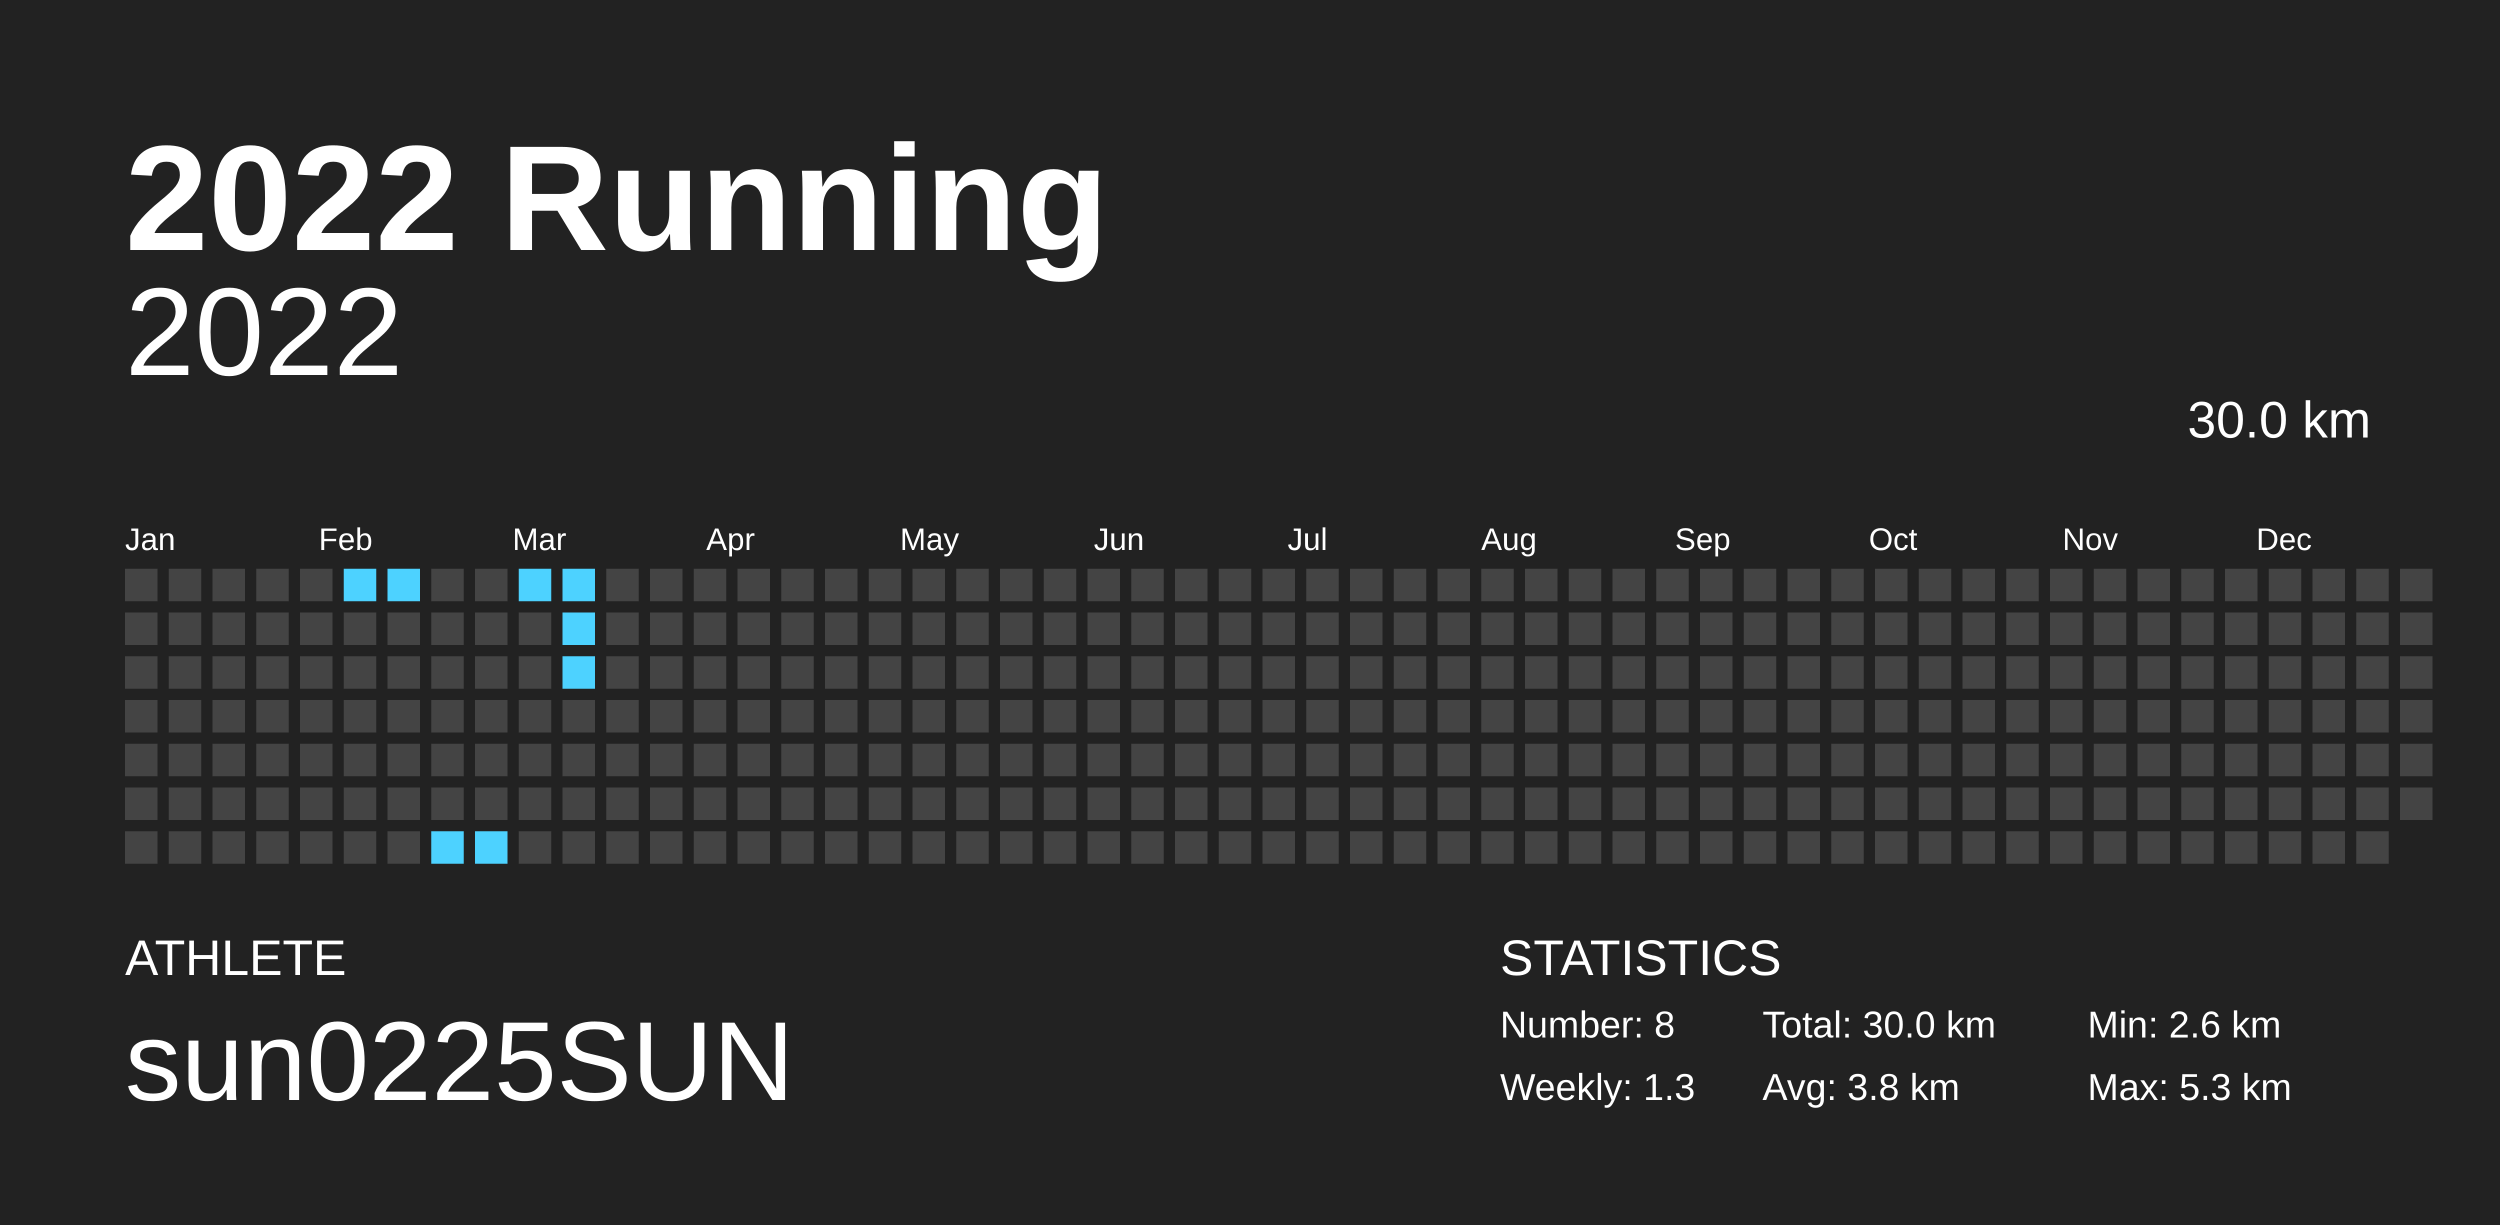
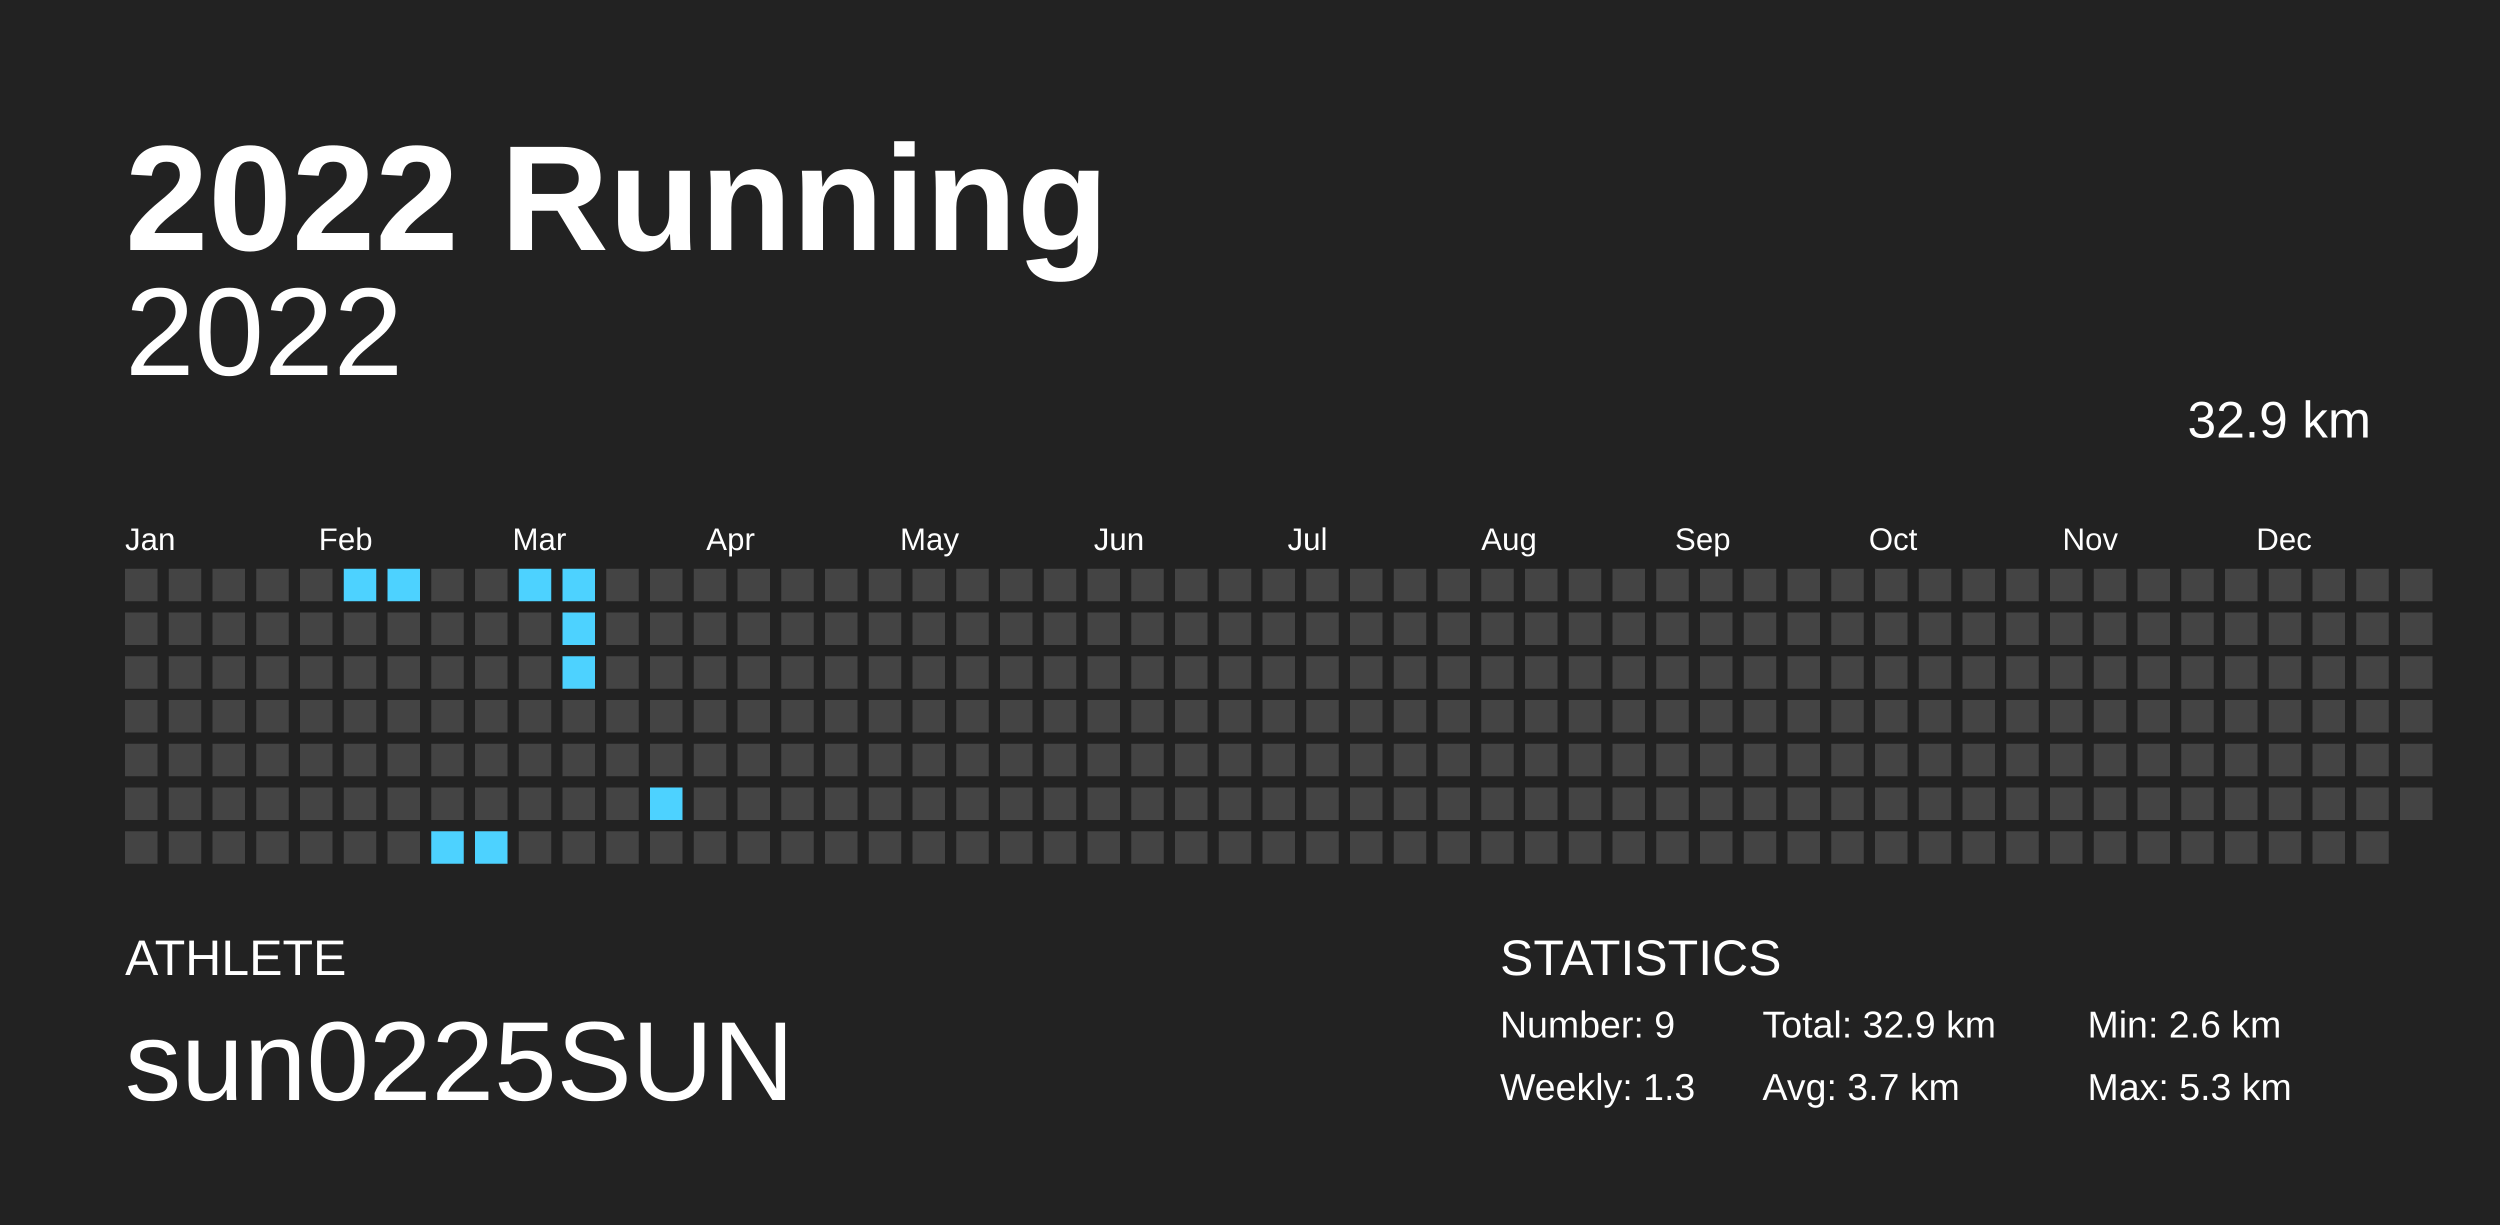
<svg xmlns="http://www.w3.org/2000/svg" baseProfile="full" height="98mm" version="1.1" viewBox="0,0,200,98" width="200mm">
  <defs />
  <rect fill="#222222" height="98" width="200" x="0" y="0" />
  <text fill="#FFFFFF" style="font-size:12px; font-family:Arial; font-weight:bold;" x="10" y="20">2022 Running</text>
  <text fill="#FFFFFF" style="font-size:4px; font-family:Arial" x="10" y="78">ATHLETE</text>
  <text fill="#FFFFFF" style="font-size:9px; font-family:Arial" x="10" y="88">sun0225SUN</text>
  <text fill="#FFFFFF" style="font-size:4px; font-family:Arial" x="120" y="78">STATISTICS</text>
-   <text fill="#FFFFFF" style="font-size:3px; font-family:Arial" x="120" y="83">Number: 8</text>
+   <text fill="#FFFFFF" style="font-size:3px; font-family:Arial" x="120" y="83">Number: 9</text>
  <text fill="#FFFFFF" style="font-size:3px; font-family:Arial" x="120" y="88">Weekly: 1.3</text>
-   <text fill="#FFFFFF" style="font-size:3px; font-family:Arial" x="141" y="83">Total: 30.0 km</text>
-   <text fill="#FFFFFF" style="font-size:3px; font-family:Arial" x="141" y="88">Avg: 3.8 km</text>
+   <text fill="#FFFFFF" style="font-size:3px; font-family:Arial" x="141" y="83">Total: 32.9 km</text>
+   <text fill="#FFFFFF" style="font-size:3px; font-family:Arial" x="141" y="88">Avg: 3.7 km</text>
  <text fill="#FFFFFF" style="font-size:3px; font-family:Arial" x="167" y="83">Min: 2.6 km</text>
  <text fill="#FFFFFF" style="font-size:3px; font-family:Arial" x="167" y="88">Max: 5.3 km</text>
  <text alignment-baseline="hanging" fill="#FFFFFF" style="font-size:10.0px; font-family:Arial;" x="10" y="30">2022</text>
-   <text alignment-baseline="hanging" fill="#FFFFFF" style="font-size:4.125px; font-family:Arial;" x="175" y="35">30.0 km</text>
+   <text alignment-baseline="hanging" fill="#FFFFFF" style="font-size:4.125px; font-family:Arial;" x="175" y="35">32.9 km</text>
  <text fill="#FFFFFF" style="font-size:2.5px; font-family:Arial" x="10.0" y="44">Jan</text>
  <text fill="#FFFFFF" style="font-size:2.5px; font-family:Arial" x="25.5" y="44">Feb</text>
  <text fill="#FFFFFF" style="font-size:2.5px; font-family:Arial" x="41.0" y="44">Mar</text>
  <text fill="#FFFFFF" style="font-size:2.5px; font-family:Arial" x="56.5" y="44">Apr</text>
  <text fill="#FFFFFF" style="font-size:2.5px; font-family:Arial" x="72.0" y="44">May</text>
  <text fill="#FFFFFF" style="font-size:2.5px; font-family:Arial" x="87.5" y="44">Jun</text>
  <text fill="#FFFFFF" style="font-size:2.5px; font-family:Arial" x="103.0" y="44">Jul</text>
  <text fill="#FFFFFF" style="font-size:2.5px; font-family:Arial" x="118.5" y="44">Aug</text>
  <text fill="#FFFFFF" style="font-size:2.5px; font-family:Arial" x="134.0" y="44">Sep</text>
  <text fill="#FFFFFF" style="font-size:2.5px; font-family:Arial" x="149.5" y="44">Oct</text>
  <text fill="#FFFFFF" style="font-size:2.5px; font-family:Arial" x="165.0" y="44">Nov</text>
  <text fill="#FFFFFF" style="font-size:2.5px; font-family:Arial" x="180.5" y="44">Dec</text>
  <rect fill="#444444" height="2.6" width="2.6" x="10.0" y="45.5" />
  <rect fill="#444444" height="2.6" width="2.6" x="10.0" y="49.0" />
  <rect fill="#444444" height="2.6" width="2.6" x="10.0" y="52.5" />
  <rect fill="#444444" height="2.6" width="2.6" x="10.0" y="56.0" />
  <rect fill="#444444" height="2.6" width="2.6" x="10.0" y="59.5" />
  <rect fill="#444444" height="2.6" width="2.6" x="10.0" y="63.0" />
  <rect fill="#444444" height="2.6" width="2.6" x="10.0" y="66.5" />
  <rect fill="#444444" height="2.6" width="2.6" x="13.5" y="45.5" />
  <rect fill="#444444" height="2.6" width="2.6" x="13.5" y="49.0" />
  <rect fill="#444444" height="2.6" width="2.6" x="13.5" y="52.5" />
  <rect fill="#444444" height="2.6" width="2.6" x="13.5" y="56.0" />
  <rect fill="#444444" height="2.6" width="2.6" x="13.5" y="59.5" />
  <rect fill="#444444" height="2.6" width="2.6" x="13.5" y="63.0" />
  <rect fill="#444444" height="2.6" width="2.6" x="13.5" y="66.5" />
  <rect fill="#444444" height="2.6" width="2.6" x="17.0" y="45.5" />
  <rect fill="#444444" height="2.6" width="2.6" x="17.0" y="49.0" />
  <rect fill="#444444" height="2.6" width="2.6" x="17.0" y="52.5" />
  <rect fill="#444444" height="2.6" width="2.6" x="17.0" y="56.0" />
  <rect fill="#444444" height="2.6" width="2.6" x="17.0" y="59.5" />
  <rect fill="#444444" height="2.6" width="2.6" x="17.0" y="63.0" />
  <rect fill="#444444" height="2.6" width="2.6" x="17.0" y="66.5" />
  <rect fill="#444444" height="2.6" width="2.6" x="20.5" y="45.5" />
  <rect fill="#444444" height="2.6" width="2.6" x="20.5" y="49.0" />
  <rect fill="#444444" height="2.6" width="2.6" x="20.5" y="52.5" />
  <rect fill="#444444" height="2.6" width="2.6" x="20.5" y="56.0" />
  <rect fill="#444444" height="2.6" width="2.6" x="20.5" y="59.5" />
  <rect fill="#444444" height="2.6" width="2.6" x="20.5" y="63.0" />
  <rect fill="#444444" height="2.6" width="2.6" x="20.5" y="66.5" />
  <rect fill="#444444" height="2.6" width="2.6" x="24.0" y="45.5" />
  <rect fill="#444444" height="2.6" width="2.6" x="24.0" y="49.0" />
  <rect fill="#444444" height="2.6" width="2.6" x="24.0" y="52.5" />
  <rect fill="#444444" height="2.6" width="2.6" x="24.0" y="56.0" />
  <rect fill="#444444" height="2.6" width="2.6" x="24.0" y="59.5" />
  <rect fill="#444444" height="2.6" width="2.6" x="24.0" y="63.0" />
  <rect fill="#444444" height="2.6" width="2.6" x="24.0" y="66.5" />
  <rect fill="#4dd2ff" height="2.6" width="2.6" x="27.5" y="45.5" />
  <rect fill="#444444" height="2.6" width="2.6" x="27.5" y="49.0" />
  <rect fill="#444444" height="2.6" width="2.6" x="27.5" y="52.5" />
  <rect fill="#444444" height="2.6" width="2.6" x="27.5" y="56.0" />
  <rect fill="#444444" height="2.6" width="2.6" x="27.5" y="59.5" />
  <rect fill="#444444" height="2.6" width="2.6" x="27.5" y="63.0" />
  <rect fill="#444444" height="2.6" width="2.6" x="27.5" y="66.5" />
  <rect fill="#4dd2ff" height="2.6" width="2.6" x="31.0" y="45.5" />
  <rect fill="#444444" height="2.6" width="2.6" x="31.0" y="49.0" />
  <rect fill="#444444" height="2.6" width="2.6" x="31.0" y="52.5" />
  <rect fill="#444444" height="2.6" width="2.6" x="31.0" y="56.0" />
  <rect fill="#444444" height="2.6" width="2.6" x="31.0" y="59.5" />
  <rect fill="#444444" height="2.6" width="2.6" x="31.0" y="63.0" />
  <rect fill="#444444" height="2.6" width="2.6" x="31.0" y="66.5" />
  <rect fill="#444444" height="2.6" width="2.6" x="34.5" y="45.5" />
  <rect fill="#444444" height="2.6" width="2.6" x="34.5" y="49.0" />
  <rect fill="#444444" height="2.6" width="2.6" x="34.5" y="52.5" />
  <rect fill="#444444" height="2.6" width="2.6" x="34.5" y="56.0" />
  <rect fill="#444444" height="2.6" width="2.6" x="34.5" y="59.5" />
  <rect fill="#444444" height="2.6" width="2.6" x="34.5" y="63.0" />
  <rect fill="#4dd2ff" height="2.6" width="2.6" x="34.5" y="66.5" />
  <rect fill="#444444" height="2.6" width="2.6" x="38.0" y="45.5" />
  <rect fill="#444444" height="2.6" width="2.6" x="38.0" y="49.0" />
  <rect fill="#444444" height="2.6" width="2.6" x="38.0" y="52.5" />
  <rect fill="#444444" height="2.6" width="2.6" x="38.0" y="56.0" />
  <rect fill="#444444" height="2.6" width="2.6" x="38.0" y="59.5" />
  <rect fill="#444444" height="2.6" width="2.6" x="38.0" y="63.0" />
  <rect fill="#4dd2ff" height="2.6" width="2.6" x="38.0" y="66.5" />
  <rect fill="#4dd2ff" height="2.6" width="2.6" x="41.5" y="45.5" />
  <rect fill="#444444" height="2.6" width="2.6" x="41.5" y="49.0" />
  <rect fill="#444444" height="2.6" width="2.6" x="41.5" y="52.5" />
  <rect fill="#444444" height="2.6" width="2.6" x="41.5" y="56.0" />
  <rect fill="#444444" height="2.6" width="2.6" x="41.5" y="59.5" />
  <rect fill="#444444" height="2.6" width="2.6" x="41.5" y="63.0" />
  <rect fill="#444444" height="2.6" width="2.6" x="41.5" y="66.5" />
  <rect fill="#4dd2ff" height="2.6" width="2.6" x="45.0" y="45.5" />
  <rect fill="#4dd2ff" height="2.6" width="2.6" x="45.0" y="49.0" />
  <rect fill="#4dd2ff" height="2.6" width="2.6" x="45.0" y="52.5" />
  <rect fill="#444444" height="2.6" width="2.6" x="45.0" y="56.0" />
  <rect fill="#444444" height="2.6" width="2.6" x="45.0" y="59.5" />
  <rect fill="#444444" height="2.6" width="2.6" x="45.0" y="63.0" />
  <rect fill="#444444" height="2.6" width="2.6" x="45.0" y="66.5" />
  <rect fill="#444444" height="2.6" width="2.6" x="48.5" y="45.5" />
  <rect fill="#444444" height="2.6" width="2.6" x="48.5" y="49.0" />
  <rect fill="#444444" height="2.6" width="2.6" x="48.5" y="52.5" />
  <rect fill="#444444" height="2.6" width="2.6" x="48.5" y="56.0" />
  <rect fill="#444444" height="2.6" width="2.6" x="48.5" y="59.5" />
  <rect fill="#444444" height="2.6" width="2.6" x="48.5" y="63.0" />
  <rect fill="#444444" height="2.6" width="2.6" x="48.5" y="66.5" />
  <rect fill="#444444" height="2.6" width="2.6" x="52.0" y="45.5" />
  <rect fill="#444444" height="2.6" width="2.6" x="52.0" y="49.0" />
  <rect fill="#444444" height="2.6" width="2.6" x="52.0" y="52.5" />
  <rect fill="#444444" height="2.6" width="2.6" x="52.0" y="56.0" />
  <rect fill="#444444" height="2.6" width="2.6" x="52.0" y="59.5" />
-   <rect fill="#444444" height="2.6" width="2.6" x="52.0" y="63.0" />
+   <rect fill="#4dd2ff" height="2.6" width="2.6" x="52.0" y="63.0" />
  <rect fill="#444444" height="2.6" width="2.6" x="52.0" y="66.5" />
  <rect fill="#444444" height="2.6" width="2.6" x="55.5" y="45.5" />
  <rect fill="#444444" height="2.6" width="2.6" x="55.5" y="49.0" />
  <rect fill="#444444" height="2.6" width="2.6" x="55.5" y="52.5" />
  <rect fill="#444444" height="2.6" width="2.6" x="55.5" y="56.0" />
  <rect fill="#444444" height="2.6" width="2.6" x="55.5" y="59.5" />
  <rect fill="#444444" height="2.6" width="2.6" x="55.5" y="63.0" />
  <rect fill="#444444" height="2.6" width="2.6" x="55.5" y="66.5" />
  <rect fill="#444444" height="2.6" width="2.6" x="59.0" y="45.5" />
  <rect fill="#444444" height="2.6" width="2.6" x="59.0" y="49.0" />
  <rect fill="#444444" height="2.6" width="2.6" x="59.0" y="52.5" />
  <rect fill="#444444" height="2.6" width="2.6" x="59.0" y="56.0" />
  <rect fill="#444444" height="2.6" width="2.6" x="59.0" y="59.5" />
  <rect fill="#444444" height="2.6" width="2.6" x="59.0" y="63.0" />
  <rect fill="#444444" height="2.6" width="2.6" x="59.0" y="66.5" />
  <rect fill="#444444" height="2.6" width="2.6" x="62.5" y="45.5" />
  <rect fill="#444444" height="2.6" width="2.6" x="62.5" y="49.0" />
  <rect fill="#444444" height="2.6" width="2.6" x="62.5" y="52.5" />
  <rect fill="#444444" height="2.6" width="2.6" x="62.5" y="56.0" />
  <rect fill="#444444" height="2.6" width="2.6" x="62.5" y="59.5" />
  <rect fill="#444444" height="2.6" width="2.6" x="62.5" y="63.0" />
  <rect fill="#444444" height="2.6" width="2.6" x="62.5" y="66.5" />
  <rect fill="#444444" height="2.6" width="2.6" x="66.0" y="45.5" />
  <rect fill="#444444" height="2.6" width="2.6" x="66.0" y="49.0" />
  <rect fill="#444444" height="2.6" width="2.6" x="66.0" y="52.5" />
  <rect fill="#444444" height="2.6" width="2.6" x="66.0" y="56.0" />
  <rect fill="#444444" height="2.6" width="2.6" x="66.0" y="59.5" />
  <rect fill="#444444" height="2.6" width="2.6" x="66.0" y="63.0" />
  <rect fill="#444444" height="2.6" width="2.6" x="66.0" y="66.5" />
  <rect fill="#444444" height="2.6" width="2.6" x="69.5" y="45.5" />
  <rect fill="#444444" height="2.6" width="2.6" x="69.5" y="49.0" />
  <rect fill="#444444" height="2.6" width="2.6" x="69.5" y="52.5" />
  <rect fill="#444444" height="2.6" width="2.6" x="69.5" y="56.0" />
  <rect fill="#444444" height="2.6" width="2.6" x="69.5" y="59.5" />
  <rect fill="#444444" height="2.6" width="2.6" x="69.5" y="63.0" />
  <rect fill="#444444" height="2.6" width="2.6" x="69.5" y="66.5" />
  <rect fill="#444444" height="2.6" width="2.6" x="73.0" y="45.5" />
  <rect fill="#444444" height="2.6" width="2.6" x="73.0" y="49.0" />
  <rect fill="#444444" height="2.6" width="2.6" x="73.0" y="52.5" />
  <rect fill="#444444" height="2.6" width="2.6" x="73.0" y="56.0" />
  <rect fill="#444444" height="2.6" width="2.6" x="73.0" y="59.5" />
  <rect fill="#444444" height="2.6" width="2.6" x="73.0" y="63.0" />
  <rect fill="#444444" height="2.6" width="2.6" x="73.0" y="66.5" />
  <rect fill="#444444" height="2.6" width="2.6" x="76.5" y="45.5" />
  <rect fill="#444444" height="2.6" width="2.6" x="76.5" y="49.0" />
  <rect fill="#444444" height="2.6" width="2.6" x="76.5" y="52.5" />
  <rect fill="#444444" height="2.6" width="2.6" x="76.5" y="56.0" />
  <rect fill="#444444" height="2.6" width="2.6" x="76.5" y="59.5" />
  <rect fill="#444444" height="2.6" width="2.6" x="76.5" y="63.0" />
  <rect fill="#444444" height="2.6" width="2.6" x="76.5" y="66.5" />
  <rect fill="#444444" height="2.6" width="2.6" x="80.0" y="45.5" />
  <rect fill="#444444" height="2.6" width="2.6" x="80.0" y="49.0" />
  <rect fill="#444444" height="2.6" width="2.6" x="80.0" y="52.5" />
  <rect fill="#444444" height="2.6" width="2.6" x="80.0" y="56.0" />
  <rect fill="#444444" height="2.6" width="2.6" x="80.0" y="59.5" />
  <rect fill="#444444" height="2.6" width="2.6" x="80.0" y="63.0" />
  <rect fill="#444444" height="2.6" width="2.6" x="80.0" y="66.5" />
  <rect fill="#444444" height="2.6" width="2.6" x="83.5" y="45.5" />
  <rect fill="#444444" height="2.6" width="2.6" x="83.5" y="49.0" />
  <rect fill="#444444" height="2.6" width="2.6" x="83.5" y="52.5" />
  <rect fill="#444444" height="2.6" width="2.6" x="83.5" y="56.0" />
  <rect fill="#444444" height="2.6" width="2.6" x="83.5" y="59.5" />
  <rect fill="#444444" height="2.6" width="2.6" x="83.5" y="63.0" />
  <rect fill="#444444" height="2.6" width="2.6" x="83.5" y="66.5" />
  <rect fill="#444444" height="2.6" width="2.6" x="87.0" y="45.5" />
  <rect fill="#444444" height="2.6" width="2.6" x="87.0" y="49.0" />
  <rect fill="#444444" height="2.6" width="2.6" x="87.0" y="52.5" />
  <rect fill="#444444" height="2.6" width="2.6" x="87.0" y="56.0" />
  <rect fill="#444444" height="2.6" width="2.6" x="87.0" y="59.5" />
  <rect fill="#444444" height="2.6" width="2.6" x="87.0" y="63.0" />
  <rect fill="#444444" height="2.6" width="2.6" x="87.0" y="66.5" />
  <rect fill="#444444" height="2.6" width="2.6" x="90.5" y="45.5" />
  <rect fill="#444444" height="2.6" width="2.6" x="90.5" y="49.0" />
  <rect fill="#444444" height="2.6" width="2.6" x="90.5" y="52.5" />
  <rect fill="#444444" height="2.6" width="2.6" x="90.5" y="56.0" />
  <rect fill="#444444" height="2.6" width="2.6" x="90.5" y="59.5" />
  <rect fill="#444444" height="2.6" width="2.6" x="90.5" y="63.0" />
  <rect fill="#444444" height="2.6" width="2.6" x="90.5" y="66.5" />
  <rect fill="#444444" height="2.6" width="2.6" x="94.0" y="45.5" />
  <rect fill="#444444" height="2.6" width="2.6" x="94.0" y="49.0" />
  <rect fill="#444444" height="2.6" width="2.6" x="94.0" y="52.5" />
  <rect fill="#444444" height="2.6" width="2.6" x="94.0" y="56.0" />
  <rect fill="#444444" height="2.6" width="2.6" x="94.0" y="59.5" />
  <rect fill="#444444" height="2.6" width="2.6" x="94.0" y="63.0" />
  <rect fill="#444444" height="2.6" width="2.6" x="94.0" y="66.5" />
  <rect fill="#444444" height="2.6" width="2.6" x="97.5" y="45.5" />
  <rect fill="#444444" height="2.6" width="2.6" x="97.5" y="49.0" />
  <rect fill="#444444" height="2.6" width="2.6" x="97.5" y="52.5" />
  <rect fill="#444444" height="2.6" width="2.6" x="97.5" y="56.0" />
  <rect fill="#444444" height="2.6" width="2.6" x="97.5" y="59.5" />
  <rect fill="#444444" height="2.6" width="2.6" x="97.5" y="63.0" />
  <rect fill="#444444" height="2.6" width="2.6" x="97.5" y="66.5" />
  <rect fill="#444444" height="2.6" width="2.6" x="101.0" y="45.5" />
  <rect fill="#444444" height="2.6" width="2.6" x="101.0" y="49.0" />
  <rect fill="#444444" height="2.6" width="2.6" x="101.0" y="52.5" />
  <rect fill="#444444" height="2.6" width="2.6" x="101.0" y="56.0" />
  <rect fill="#444444" height="2.6" width="2.6" x="101.0" y="59.5" />
  <rect fill="#444444" height="2.6" width="2.6" x="101.0" y="63.0" />
  <rect fill="#444444" height="2.6" width="2.6" x="101.0" y="66.5" />
  <rect fill="#444444" height="2.6" width="2.6" x="104.5" y="45.5" />
  <rect fill="#444444" height="2.6" width="2.6" x="104.5" y="49.0" />
  <rect fill="#444444" height="2.6" width="2.6" x="104.5" y="52.5" />
  <rect fill="#444444" height="2.6" width="2.6" x="104.5" y="56.0" />
  <rect fill="#444444" height="2.6" width="2.6" x="104.5" y="59.5" />
  <rect fill="#444444" height="2.6" width="2.6" x="104.5" y="63.0" />
  <rect fill="#444444" height="2.6" width="2.6" x="104.5" y="66.5" />
  <rect fill="#444444" height="2.6" width="2.6" x="108.0" y="45.5" />
  <rect fill="#444444" height="2.6" width="2.6" x="108.0" y="49.0" />
  <rect fill="#444444" height="2.6" width="2.6" x="108.0" y="52.5" />
  <rect fill="#444444" height="2.6" width="2.6" x="108.0" y="56.0" />
  <rect fill="#444444" height="2.6" width="2.6" x="108.0" y="59.5" />
  <rect fill="#444444" height="2.6" width="2.6" x="108.0" y="63.0" />
  <rect fill="#444444" height="2.6" width="2.6" x="108.0" y="66.5" />
  <rect fill="#444444" height="2.6" width="2.6" x="111.5" y="45.5" />
  <rect fill="#444444" height="2.6" width="2.6" x="111.5" y="49.0" />
  <rect fill="#444444" height="2.6" width="2.6" x="111.5" y="52.5" />
  <rect fill="#444444" height="2.6" width="2.6" x="111.5" y="56.0" />
  <rect fill="#444444" height="2.6" width="2.6" x="111.5" y="59.5" />
  <rect fill="#444444" height="2.6" width="2.6" x="111.5" y="63.0" />
  <rect fill="#444444" height="2.6" width="2.6" x="111.5" y="66.5" />
  <rect fill="#444444" height="2.6" width="2.6" x="115.0" y="45.5" />
  <rect fill="#444444" height="2.6" width="2.6" x="115.0" y="49.0" />
  <rect fill="#444444" height="2.6" width="2.6" x="115.0" y="52.5" />
  <rect fill="#444444" height="2.6" width="2.6" x="115.0" y="56.0" />
  <rect fill="#444444" height="2.6" width="2.6" x="115.0" y="59.5" />
  <rect fill="#444444" height="2.6" width="2.6" x="115.0" y="63.0" />
  <rect fill="#444444" height="2.6" width="2.6" x="115.0" y="66.5" />
  <rect fill="#444444" height="2.6" width="2.6" x="118.5" y="45.5" />
  <rect fill="#444444" height="2.6" width="2.6" x="118.5" y="49.0" />
  <rect fill="#444444" height="2.6" width="2.6" x="118.5" y="52.5" />
  <rect fill="#444444" height="2.6" width="2.6" x="118.5" y="56.0" />
  <rect fill="#444444" height="2.6" width="2.6" x="118.5" y="59.5" />
  <rect fill="#444444" height="2.6" width="2.6" x="118.5" y="63.0" />
  <rect fill="#444444" height="2.6" width="2.6" x="118.5" y="66.5" />
  <rect fill="#444444" height="2.6" width="2.6" x="122.0" y="45.5" />
  <rect fill="#444444" height="2.6" width="2.6" x="122.0" y="49.0" />
  <rect fill="#444444" height="2.6" width="2.6" x="122.0" y="52.5" />
  <rect fill="#444444" height="2.6" width="2.6" x="122.0" y="56.0" />
  <rect fill="#444444" height="2.6" width="2.6" x="122.0" y="59.5" />
  <rect fill="#444444" height="2.6" width="2.6" x="122.0" y="63.0" />
  <rect fill="#444444" height="2.6" width="2.6" x="122.0" y="66.5" />
  <rect fill="#444444" height="2.6" width="2.6" x="125.5" y="45.5" />
  <rect fill="#444444" height="2.6" width="2.6" x="125.5" y="49.0" />
  <rect fill="#444444" height="2.6" width="2.6" x="125.5" y="52.5" />
  <rect fill="#444444" height="2.6" width="2.6" x="125.5" y="56.0" />
  <rect fill="#444444" height="2.6" width="2.6" x="125.5" y="59.5" />
  <rect fill="#444444" height="2.6" width="2.6" x="125.5" y="63.0" />
  <rect fill="#444444" height="2.6" width="2.6" x="125.5" y="66.5" />
  <rect fill="#444444" height="2.6" width="2.6" x="129.0" y="45.5" />
  <rect fill="#444444" height="2.6" width="2.6" x="129.0" y="49.0" />
  <rect fill="#444444" height="2.6" width="2.6" x="129.0" y="52.5" />
  <rect fill="#444444" height="2.6" width="2.6" x="129.0" y="56.0" />
  <rect fill="#444444" height="2.6" width="2.6" x="129.0" y="59.5" />
  <rect fill="#444444" height="2.6" width="2.6" x="129.0" y="63.0" />
  <rect fill="#444444" height="2.6" width="2.6" x="129.0" y="66.5" />
  <rect fill="#444444" height="2.6" width="2.6" x="132.5" y="45.5" />
  <rect fill="#444444" height="2.6" width="2.6" x="132.5" y="49.0" />
  <rect fill="#444444" height="2.6" width="2.6" x="132.5" y="52.5" />
  <rect fill="#444444" height="2.6" width="2.6" x="132.5" y="56.0" />
  <rect fill="#444444" height="2.6" width="2.6" x="132.5" y="59.5" />
  <rect fill="#444444" height="2.6" width="2.6" x="132.5" y="63.0" />
  <rect fill="#444444" height="2.6" width="2.6" x="132.5" y="66.5" />
  <rect fill="#444444" height="2.6" width="2.6" x="136.0" y="45.5" />
  <rect fill="#444444" height="2.6" width="2.6" x="136.0" y="49.0" />
  <rect fill="#444444" height="2.6" width="2.6" x="136.0" y="52.5" />
  <rect fill="#444444" height="2.6" width="2.6" x="136.0" y="56.0" />
  <rect fill="#444444" height="2.6" width="2.6" x="136.0" y="59.5" />
  <rect fill="#444444" height="2.6" width="2.6" x="136.0" y="63.0" />
  <rect fill="#444444" height="2.6" width="2.6" x="136.0" y="66.5" />
  <rect fill="#444444" height="2.6" width="2.6" x="139.5" y="45.5" />
  <rect fill="#444444" height="2.6" width="2.6" x="139.5" y="49.0" />
  <rect fill="#444444" height="2.6" width="2.6" x="139.5" y="52.5" />
  <rect fill="#444444" height="2.6" width="2.6" x="139.5" y="56.0" />
  <rect fill="#444444" height="2.6" width="2.6" x="139.5" y="59.5" />
  <rect fill="#444444" height="2.6" width="2.6" x="139.5" y="63.0" />
  <rect fill="#444444" height="2.6" width="2.6" x="139.5" y="66.5" />
  <rect fill="#444444" height="2.6" width="2.6" x="143.0" y="45.5" />
  <rect fill="#444444" height="2.6" width="2.6" x="143.0" y="49.0" />
  <rect fill="#444444" height="2.6" width="2.6" x="143.0" y="52.5" />
  <rect fill="#444444" height="2.6" width="2.6" x="143.0" y="56.0" />
  <rect fill="#444444" height="2.6" width="2.6" x="143.0" y="59.5" />
  <rect fill="#444444" height="2.6" width="2.6" x="143.0" y="63.0" />
  <rect fill="#444444" height="2.6" width="2.6" x="143.0" y="66.5" />
  <rect fill="#444444" height="2.6" width="2.6" x="146.5" y="45.5" />
  <rect fill="#444444" height="2.6" width="2.6" x="146.5" y="49.0" />
  <rect fill="#444444" height="2.6" width="2.6" x="146.5" y="52.5" />
  <rect fill="#444444" height="2.6" width="2.6" x="146.5" y="56.0" />
  <rect fill="#444444" height="2.6" width="2.6" x="146.5" y="59.5" />
  <rect fill="#444444" height="2.6" width="2.6" x="146.5" y="63.0" />
  <rect fill="#444444" height="2.6" width="2.6" x="146.5" y="66.5" />
  <rect fill="#444444" height="2.6" width="2.6" x="150.0" y="45.5" />
  <rect fill="#444444" height="2.6" width="2.6" x="150.0" y="49.0" />
  <rect fill="#444444" height="2.6" width="2.6" x="150.0" y="52.5" />
  <rect fill="#444444" height="2.6" width="2.6" x="150.0" y="56.0" />
  <rect fill="#444444" height="2.6" width="2.6" x="150.0" y="59.5" />
  <rect fill="#444444" height="2.6" width="2.6" x="150.0" y="63.0" />
  <rect fill="#444444" height="2.6" width="2.6" x="150.0" y="66.5" />
  <rect fill="#444444" height="2.6" width="2.6" x="153.5" y="45.5" />
  <rect fill="#444444" height="2.6" width="2.6" x="153.5" y="49.0" />
  <rect fill="#444444" height="2.6" width="2.6" x="153.5" y="52.5" />
  <rect fill="#444444" height="2.6" width="2.6" x="153.5" y="56.0" />
  <rect fill="#444444" height="2.6" width="2.6" x="153.5" y="59.5" />
  <rect fill="#444444" height="2.6" width="2.6" x="153.5" y="63.0" />
  <rect fill="#444444" height="2.6" width="2.6" x="153.5" y="66.5" />
  <rect fill="#444444" height="2.6" width="2.6" x="157.0" y="45.5" />
  <rect fill="#444444" height="2.6" width="2.6" x="157.0" y="49.0" />
  <rect fill="#444444" height="2.6" width="2.6" x="157.0" y="52.5" />
  <rect fill="#444444" height="2.6" width="2.6" x="157.0" y="56.0" />
  <rect fill="#444444" height="2.6" width="2.6" x="157.0" y="59.5" />
  <rect fill="#444444" height="2.6" width="2.6" x="157.0" y="63.0" />
  <rect fill="#444444" height="2.6" width="2.6" x="157.0" y="66.5" />
  <rect fill="#444444" height="2.6" width="2.6" x="160.5" y="45.5" />
  <rect fill="#444444" height="2.6" width="2.6" x="160.5" y="49.0" />
  <rect fill="#444444" height="2.6" width="2.6" x="160.5" y="52.5" />
  <rect fill="#444444" height="2.6" width="2.6" x="160.5" y="56.0" />
  <rect fill="#444444" height="2.6" width="2.6" x="160.5" y="59.5" />
  <rect fill="#444444" height="2.6" width="2.6" x="160.5" y="63.0" />
  <rect fill="#444444" height="2.6" width="2.6" x="160.5" y="66.5" />
  <rect fill="#444444" height="2.6" width="2.6" x="164.0" y="45.5" />
  <rect fill="#444444" height="2.6" width="2.6" x="164.0" y="49.0" />
  <rect fill="#444444" height="2.6" width="2.6" x="164.0" y="52.5" />
  <rect fill="#444444" height="2.6" width="2.6" x="164.0" y="56.0" />
  <rect fill="#444444" height="2.6" width="2.6" x="164.0" y="59.5" />
  <rect fill="#444444" height="2.6" width="2.6" x="164.0" y="63.0" />
  <rect fill="#444444" height="2.6" width="2.6" x="164.0" y="66.5" />
  <rect fill="#444444" height="2.6" width="2.6" x="167.5" y="45.5" />
  <rect fill="#444444" height="2.6" width="2.6" x="167.5" y="49.0" />
  <rect fill="#444444" height="2.6" width="2.6" x="167.5" y="52.5" />
  <rect fill="#444444" height="2.6" width="2.6" x="167.5" y="56.0" />
  <rect fill="#444444" height="2.6" width="2.6" x="167.5" y="59.5" />
  <rect fill="#444444" height="2.6" width="2.6" x="167.5" y="63.0" />
  <rect fill="#444444" height="2.6" width="2.6" x="167.5" y="66.5" />
  <rect fill="#444444" height="2.6" width="2.6" x="171.0" y="45.5" />
  <rect fill="#444444" height="2.6" width="2.6" x="171.0" y="49.0" />
  <rect fill="#444444" height="2.6" width="2.6" x="171.0" y="52.5" />
  <rect fill="#444444" height="2.6" width="2.6" x="171.0" y="56.0" />
  <rect fill="#444444" height="2.6" width="2.6" x="171.0" y="59.5" />
  <rect fill="#444444" height="2.6" width="2.6" x="171.0" y="63.0" />
  <rect fill="#444444" height="2.6" width="2.6" x="171.0" y="66.5" />
  <rect fill="#444444" height="2.6" width="2.6" x="174.5" y="45.5" />
  <rect fill="#444444" height="2.6" width="2.6" x="174.5" y="49.0" />
  <rect fill="#444444" height="2.6" width="2.6" x="174.5" y="52.5" />
  <rect fill="#444444" height="2.6" width="2.6" x="174.5" y="56.0" />
  <rect fill="#444444" height="2.6" width="2.6" x="174.5" y="59.5" />
  <rect fill="#444444" height="2.6" width="2.6" x="174.5" y="63.0" />
  <rect fill="#444444" height="2.6" width="2.6" x="174.5" y="66.5" />
  <rect fill="#444444" height="2.6" width="2.6" x="178.0" y="45.5" />
  <rect fill="#444444" height="2.6" width="2.6" x="178.0" y="49.0" />
  <rect fill="#444444" height="2.6" width="2.6" x="178.0" y="52.5" />
  <rect fill="#444444" height="2.6" width="2.6" x="178.0" y="56.0" />
  <rect fill="#444444" height="2.6" width="2.6" x="178.0" y="59.5" />
  <rect fill="#444444" height="2.6" width="2.6" x="178.0" y="63.0" />
  <rect fill="#444444" height="2.6" width="2.6" x="178.0" y="66.5" />
  <rect fill="#444444" height="2.6" width="2.6" x="181.5" y="45.5" />
  <rect fill="#444444" height="2.6" width="2.6" x="181.5" y="49.0" />
  <rect fill="#444444" height="2.6" width="2.6" x="181.5" y="52.5" />
  <rect fill="#444444" height="2.6" width="2.6" x="181.5" y="56.0" />
  <rect fill="#444444" height="2.6" width="2.6" x="181.5" y="59.5" />
  <rect fill="#444444" height="2.6" width="2.6" x="181.5" y="63.0" />
  <rect fill="#444444" height="2.6" width="2.6" x="181.5" y="66.5" />
  <rect fill="#444444" height="2.6" width="2.6" x="185.0" y="45.5" />
  <rect fill="#444444" height="2.6" width="2.6" x="185.0" y="49.0" />
  <rect fill="#444444" height="2.6" width="2.6" x="185.0" y="52.5" />
  <rect fill="#444444" height="2.6" width="2.6" x="185.0" y="56.0" />
  <rect fill="#444444" height="2.6" width="2.6" x="185.0" y="59.5" />
  <rect fill="#444444" height="2.6" width="2.6" x="185.0" y="63.0" />
  <rect fill="#444444" height="2.6" width="2.6" x="185.0" y="66.5" />
  <rect fill="#444444" height="2.6" width="2.6" x="188.5" y="45.5" />
  <rect fill="#444444" height="2.6" width="2.6" x="188.5" y="49.0" />
  <rect fill="#444444" height="2.6" width="2.6" x="188.5" y="52.5" />
  <rect fill="#444444" height="2.6" width="2.6" x="188.5" y="56.0" />
  <rect fill="#444444" height="2.6" width="2.6" x="188.5" y="59.5" />
  <rect fill="#444444" height="2.6" width="2.6" x="188.5" y="63.0" />
  <rect fill="#444444" height="2.6" width="2.6" x="188.5" y="66.5" />
  <rect fill="#444444" height="2.6" width="2.6" x="192.0" y="45.5" />
  <rect fill="#444444" height="2.6" width="2.6" x="192.0" y="49.0" />
  <rect fill="#444444" height="2.6" width="2.6" x="192.0" y="52.5" />
  <rect fill="#444444" height="2.6" width="2.6" x="192.0" y="56.0" />
  <rect fill="#444444" height="2.6" width="2.6" x="192.0" y="59.5" />
  <rect fill="#444444" height="2.6" width="2.6" x="192.0" y="63.0" />
</svg>
